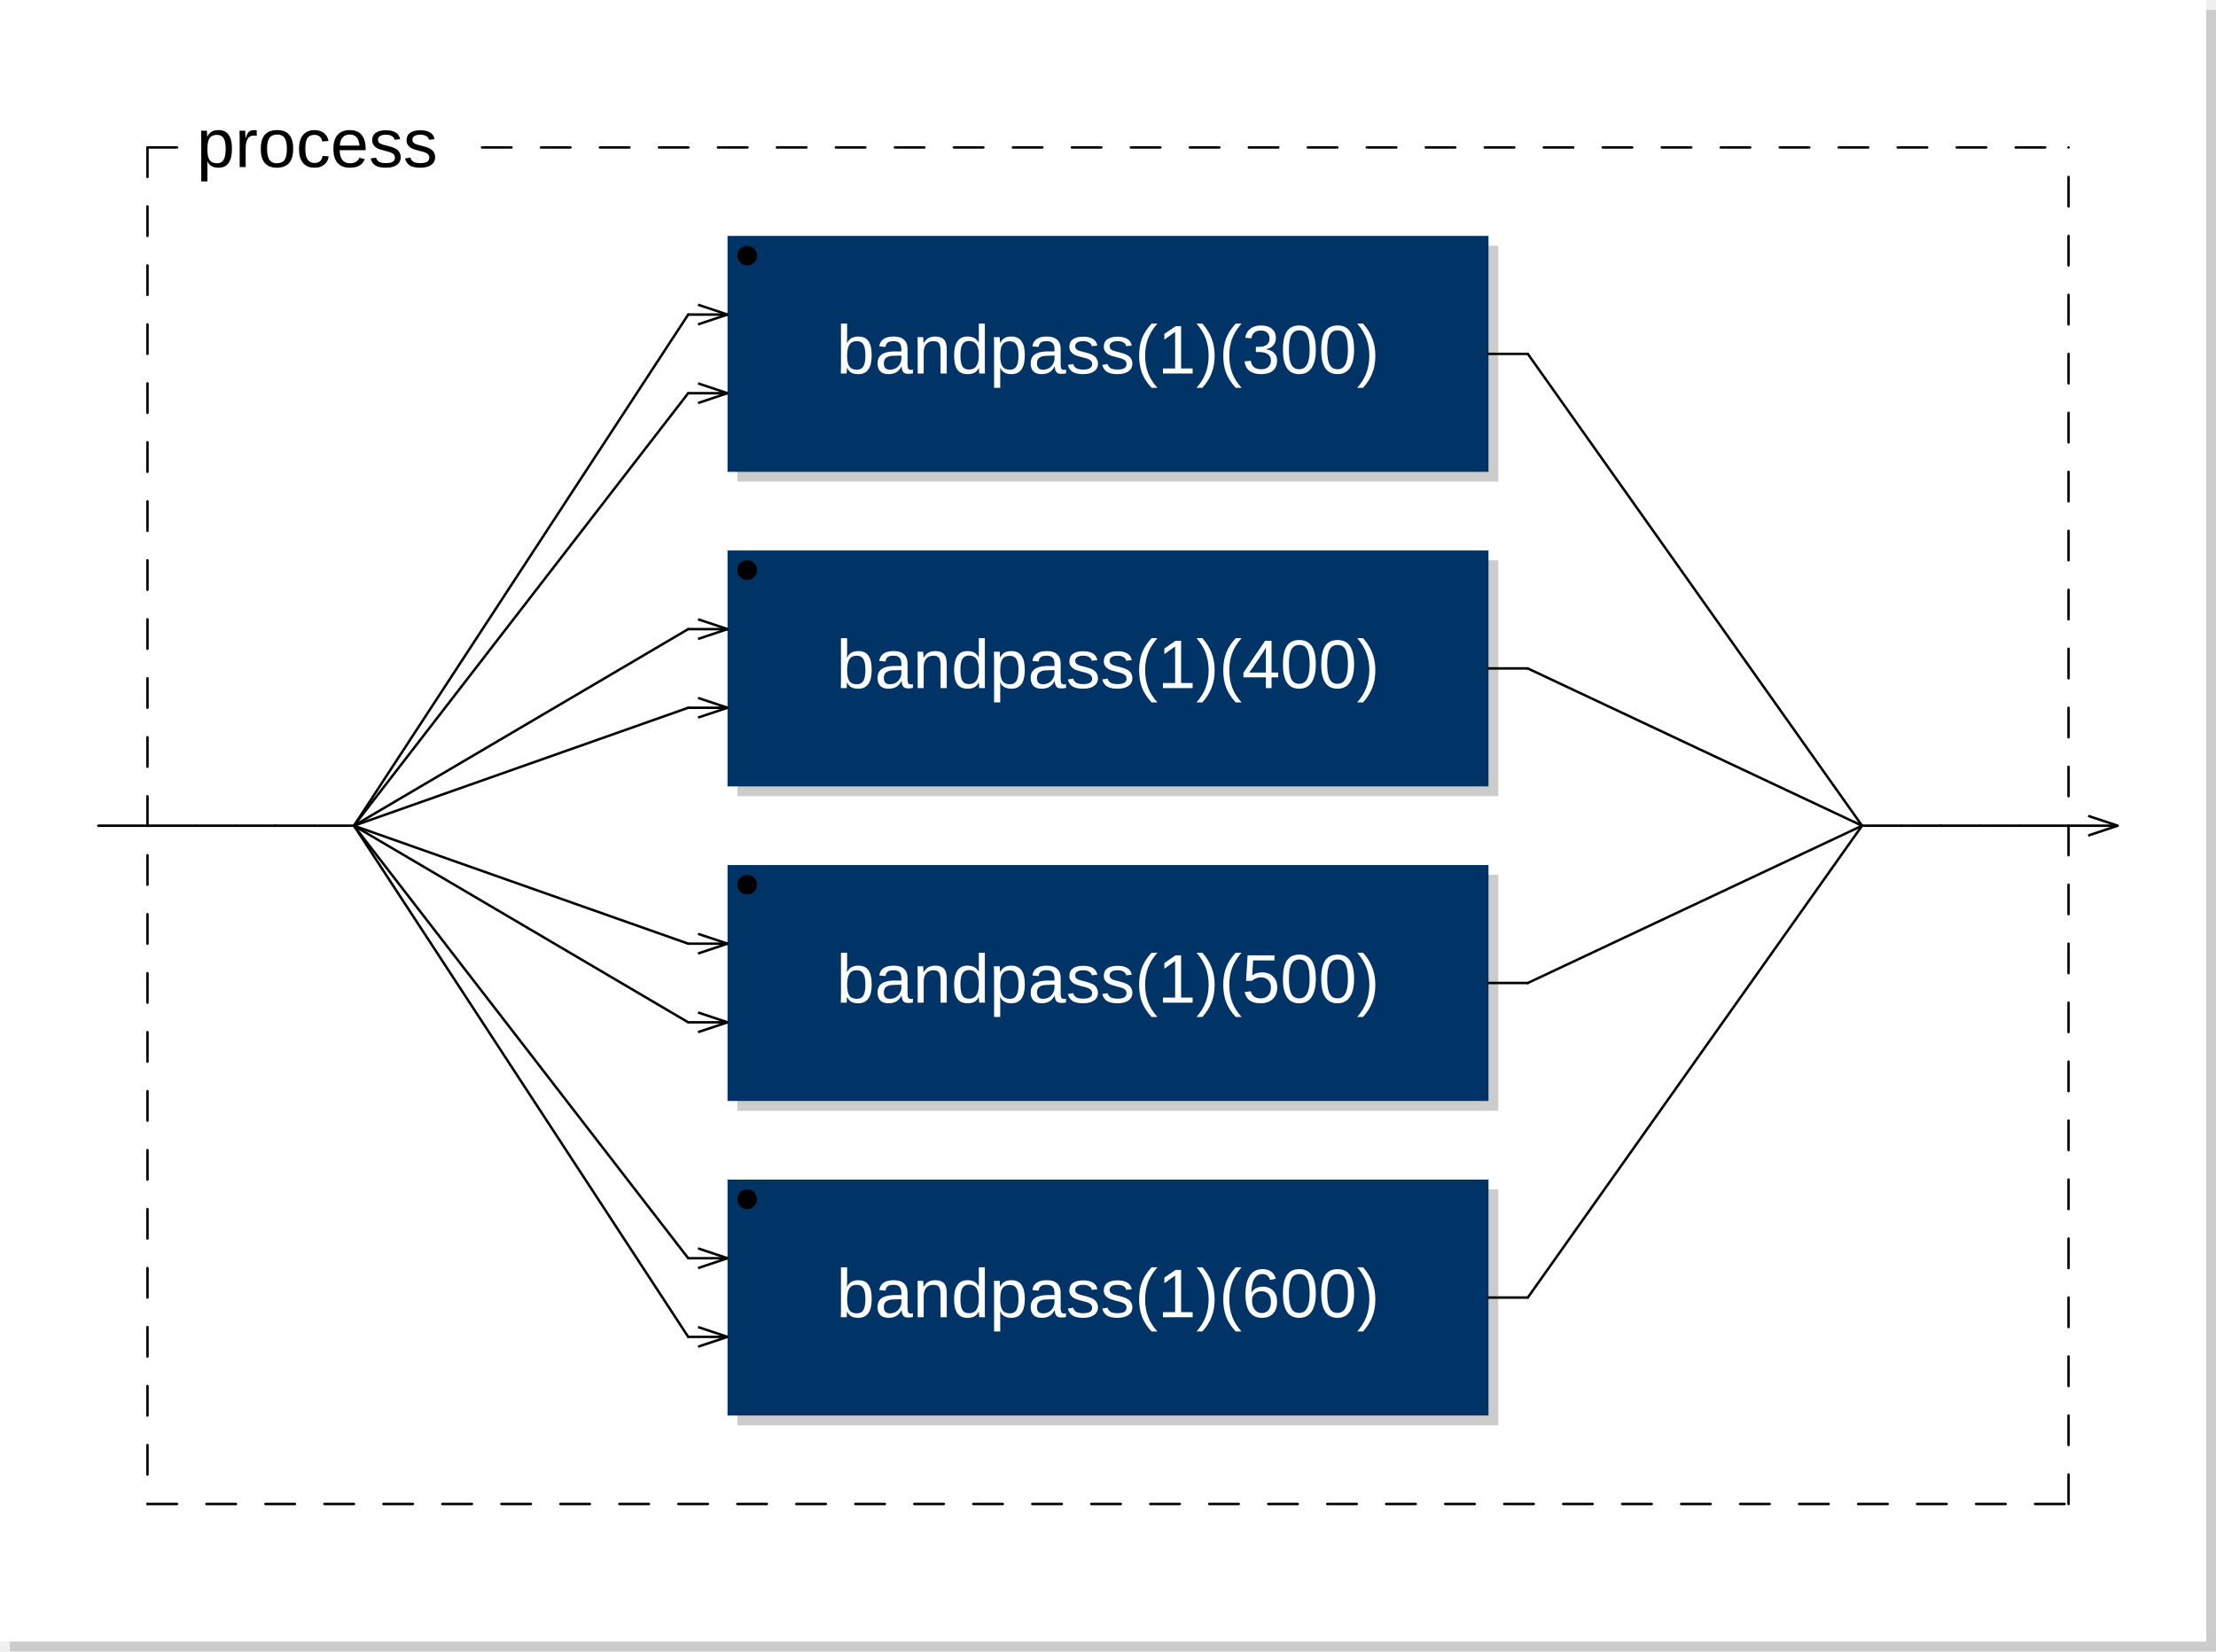
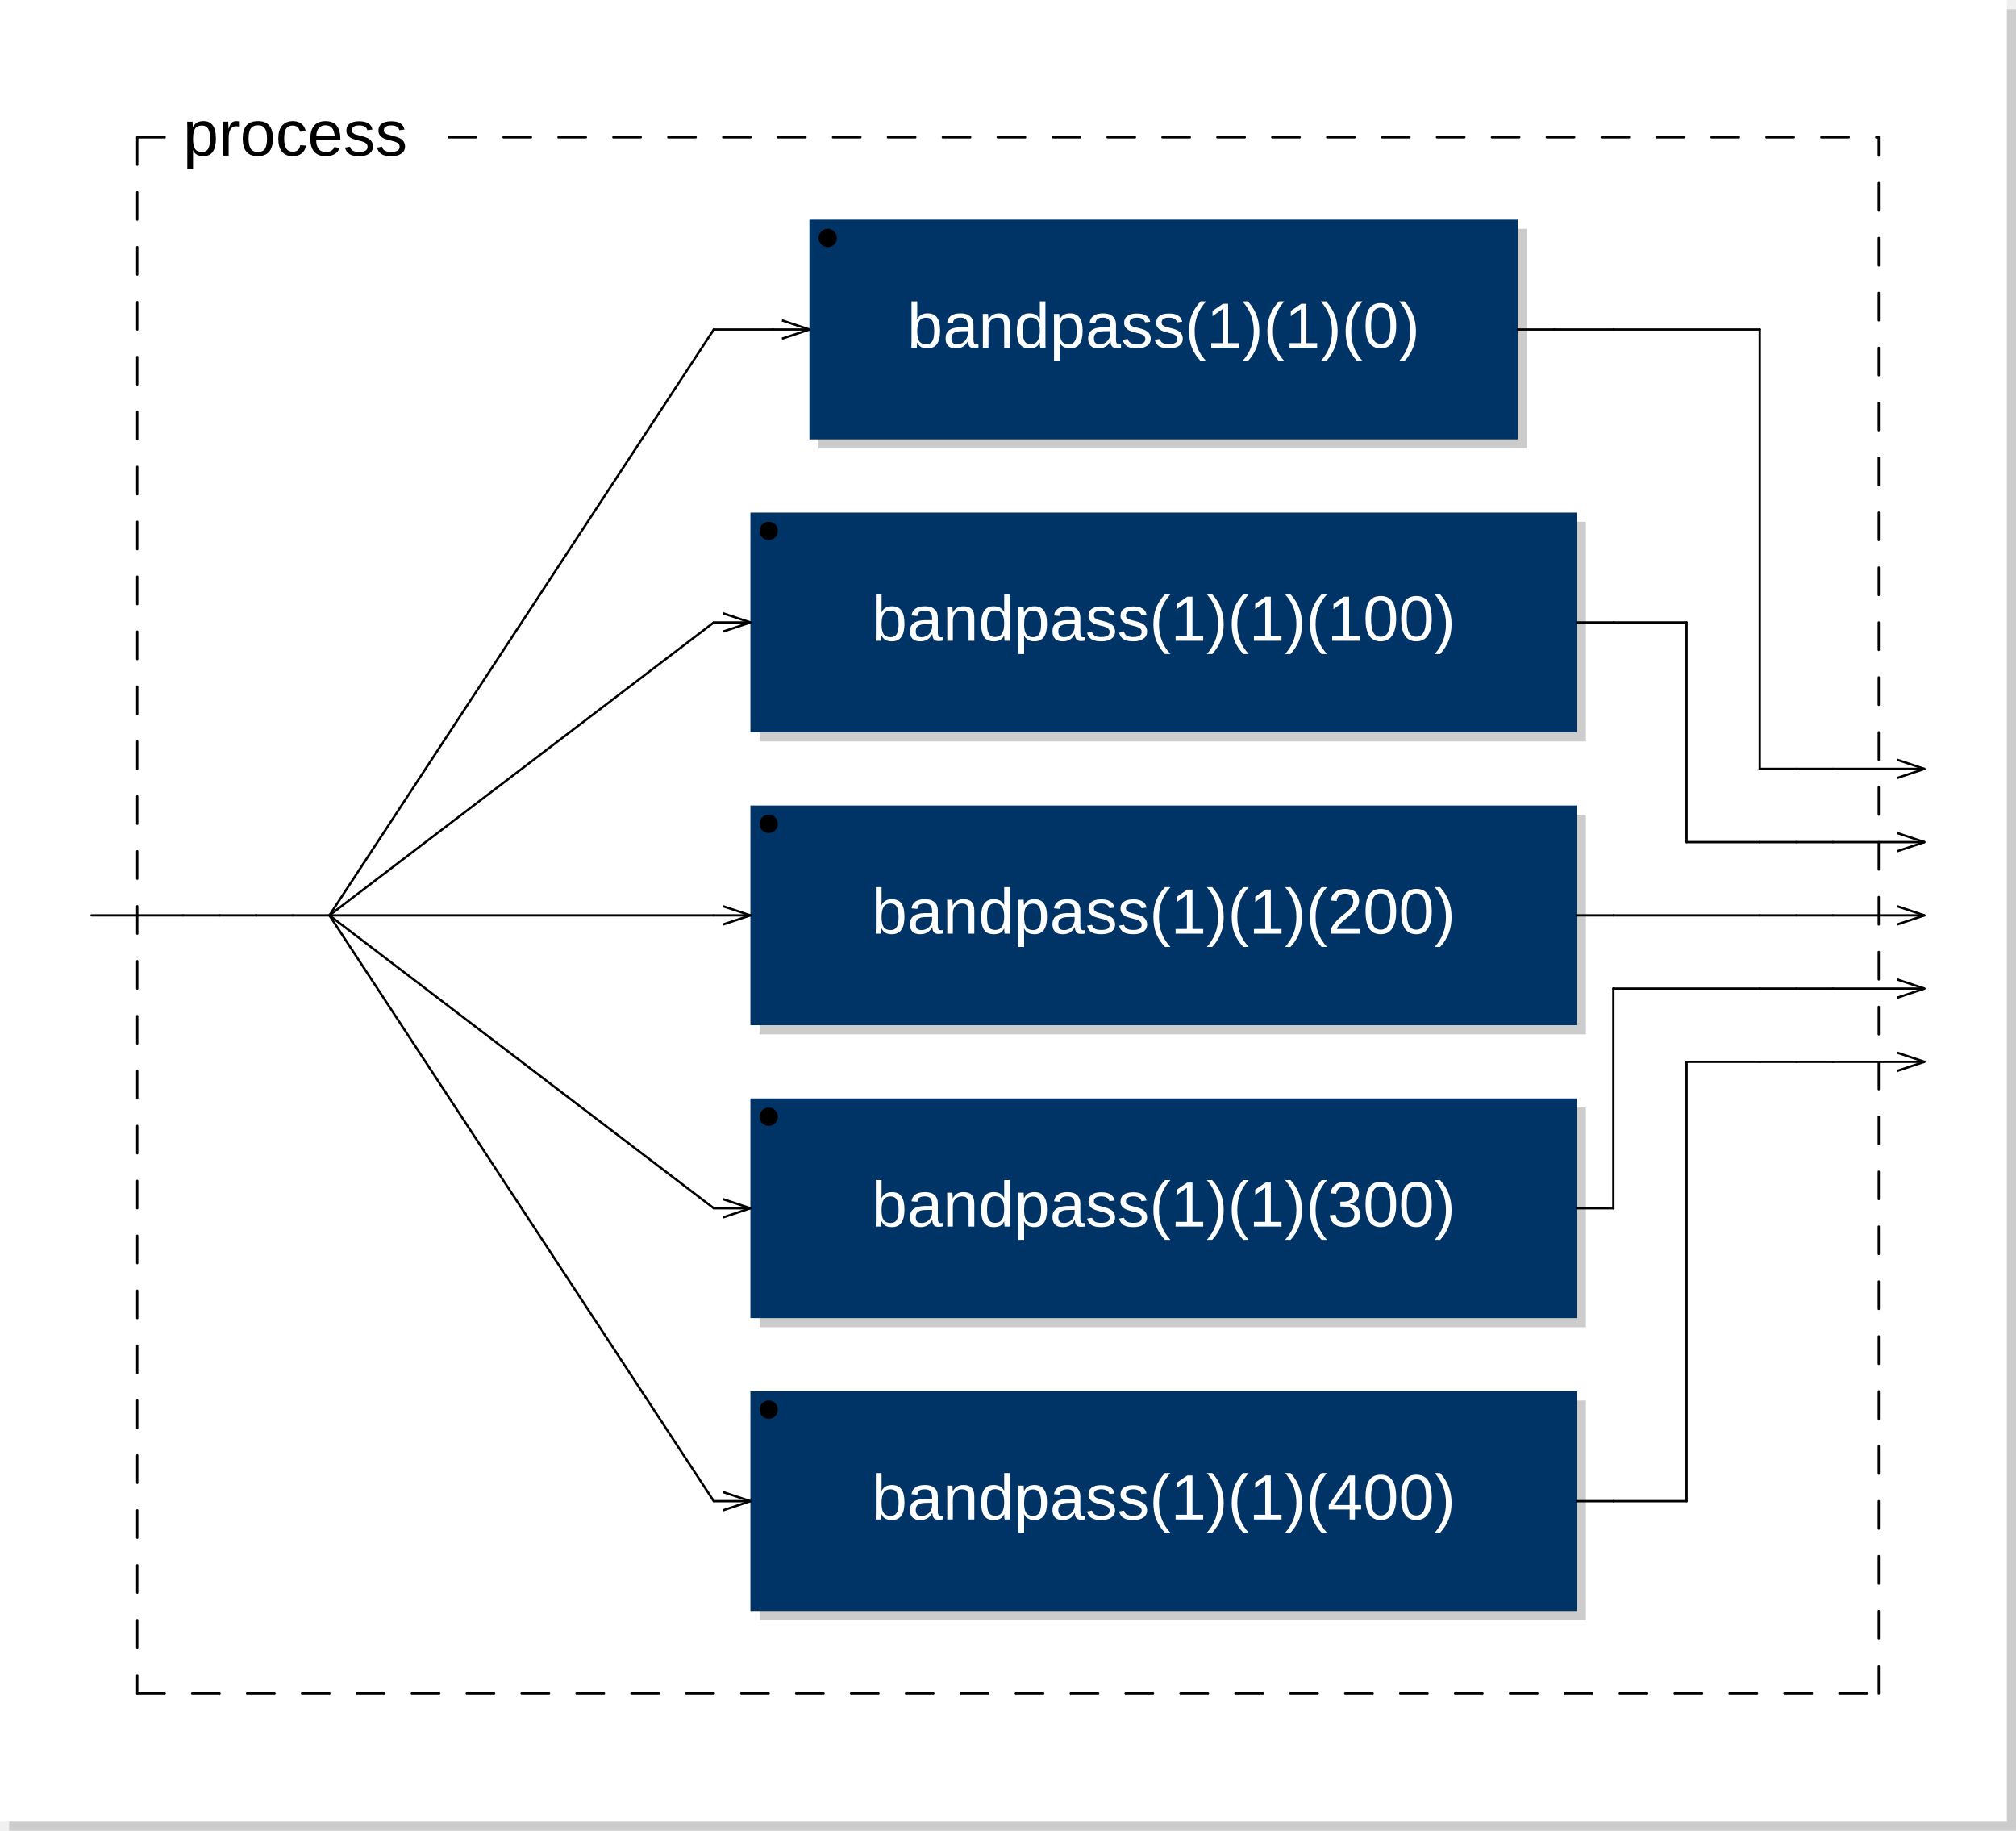
- <svg xmlns="http://www.w3.org/2000/svg" xmlns:xlink="http://www.w3.org/1999/xlink" viewBox="0 0 225.4 168" width="112.7mm" height="84mm" version="1.1">
-   <rect x="1" y="1" width="224.4" height="167" rx="0" ry="0" style="stroke:none;fill:#cccccc;" />
-   <rect x="0" y="0" width="224.4" height="167" rx="0" ry="0" style="stroke:none;fill:#ffffff;" />
+ <svg xmlns="http://www.w3.org/2000/svg" xmlns:xlink="http://www.w3.org/1999/xlink" viewBox="0 0 220.3 200" width="110.15mm" height="100mm" version="1.1">
+   <rect x="1" y="1" width="219.3" height="199" rx="0" ry="0" style="stroke:none;fill:#cccccc;" />
+   <rect x="0" y="0" width="219.3" height="199" rx="0" ry="0" style="stroke:none;fill:#ffffff;" />
  <text x="10" y="7" font-family="Arial" font-size="7" />
-   <a xlink:href="bandpass-0x2abc24276a60.svg">
-     <rect x="75" y="25" width="77.4" height="24" rx="0" ry="0" style="stroke:none;fill:#cccccc;" />
-     <rect x="74" y="24" width="77.4" height="24" rx="0" ry="0" style="stroke:none;fill:#003366;" />
+   <a xlink:href="bandpass-0x2b249443ade0.svg">
+     <rect x="89.45" y="25" width="77.4" height="24" rx="0" ry="0" style="stroke:none;fill:#cccccc;" />
+     <rect x="88.45" y="24" width="77.4" height="24" rx="0" ry="0" style="stroke:none;fill:#003366;" />
  </a>
-   <a xlink:href="bandpass-0x2abc24276a60.svg">
-     <text x="112.7" y="38" font-family="Arial" font-size="7" text-anchor="middle" fill="#FFFFFF">bandpass(1)(300)</text>
+   <a xlink:href="bandpass-0x2b249443ade0.svg">
+     <text x="127.15" y="38" font-family="Arial" font-size="7" text-anchor="middle" fill="#FFFFFF">bandpass(1)(1)(0)</text>
  </a>
-   <circle cx="76" cy="26" r="1" />
-   <line x1="71" y1="31" x2="74" y2="32" transform="rotate(0,74,32)" style="stroke: black; stroke-width:0.25;" />
-   <line x1="71" y1="33" x2="74" y2="32" transform="rotate(0,74,32)" style="stroke: black; stroke-width:0.25;" />
-   <line x1="71" y1="39" x2="74" y2="40" transform="rotate(0,74,40)" style="stroke: black; stroke-width:0.25;" />
-   <line x1="71" y1="41" x2="74" y2="40" transform="rotate(0,74,40)" style="stroke: black; stroke-width:0.25;" />
-   <a xlink:href="bandpass-0x2abc242f0d00.svg">
-     <rect x="75" y="57" width="77.4" height="24" rx="0" ry="0" style="stroke:none;fill:#cccccc;" />
-     <rect x="74" y="56" width="77.4" height="24" rx="0" ry="0" style="stroke:none;fill:#003366;" />
+   <circle cx="90.45" cy="26" r="1" />
+   <line x1="85.45" y1="35" x2="88.45" y2="36" transform="rotate(0,88.45,36)" style="stroke: black; stroke-width:0.25;" />
+   <line x1="85.45" y1="37" x2="88.45" y2="36" transform="rotate(0,88.45,36)" style="stroke: black; stroke-width:0.25;" />
+   <a xlink:href="bandpass-0x2b249443b580.svg">
+     <rect x="83" y="57" width="90.3" height="24" rx="0" ry="0" style="stroke:none;fill:#cccccc;" />
+     <rect x="82" y="56" width="90.3" height="24" rx="0" ry="0" style="stroke:none;fill:#003366;" />
  </a>
-   <a xlink:href="bandpass-0x2abc242f0d00.svg">
-     <text x="112.7" y="70" font-family="Arial" font-size="7" text-anchor="middle" fill="#FFFFFF">bandpass(1)(400)</text>
+   <a xlink:href="bandpass-0x2b249443b580.svg">
+     <text x="127.15" y="70" font-family="Arial" font-size="7" text-anchor="middle" fill="#FFFFFF">bandpass(1)(1)(100)</text>
  </a>
-   <circle cx="76" cy="58" r="1" />
-   <line x1="71" y1="63" x2="74" y2="64" transform="rotate(0,74,64)" style="stroke: black; stroke-width:0.25;" />
-   <line x1="71" y1="65" x2="74" y2="64" transform="rotate(0,74,64)" style="stroke: black; stroke-width:0.25;" />
-   <line x1="71" y1="71" x2="74" y2="72" transform="rotate(0,74,72)" style="stroke: black; stroke-width:0.25;" />
-   <line x1="71" y1="73" x2="74" y2="72" transform="rotate(0,74,72)" style="stroke: black; stroke-width:0.25;" />
-   <a xlink:href="bandpass-0x2abc2436b0b0.svg">
-     <rect x="75" y="89" width="77.4" height="24" rx="0" ry="0" style="stroke:none;fill:#cccccc;" />
-     <rect x="74" y="88" width="77.4" height="24" rx="0" ry="0" style="stroke:none;fill:#003366;" />
+   <circle cx="84" cy="58" r="1" />
+   <line x1="79" y1="67" x2="82" y2="68" transform="rotate(0,82,68)" style="stroke: black; stroke-width:0.25;" />
+   <line x1="79" y1="69" x2="82" y2="68" transform="rotate(0,82,68)" style="stroke: black; stroke-width:0.25;" />
+   <a xlink:href="bandpass-0x2b249443bc60.svg">
+     <rect x="83" y="89" width="90.3" height="24" rx="0" ry="0" style="stroke:none;fill:#cccccc;" />
+     <rect x="82" y="88" width="90.3" height="24" rx="0" ry="0" style="stroke:none;fill:#003366;" />
  </a>
-   <a xlink:href="bandpass-0x2abc2436b0b0.svg">
-     <text x="112.7" y="102" font-family="Arial" font-size="7" text-anchor="middle" fill="#FFFFFF">bandpass(1)(500)</text>
+   <a xlink:href="bandpass-0x2b249443bc60.svg">
+     <text x="127.15" y="102" font-family="Arial" font-size="7" text-anchor="middle" fill="#FFFFFF">bandpass(1)(1)(200)</text>
  </a>
-   <circle cx="76" cy="90" r="1" />
-   <line x1="71" y1="95" x2="74" y2="96" transform="rotate(0,74,96)" style="stroke: black; stroke-width:0.25;" />
-   <line x1="71" y1="97" x2="74" y2="96" transform="rotate(0,74,96)" style="stroke: black; stroke-width:0.25;" />
-   <line x1="71" y1="103" x2="74" y2="104" transform="rotate(0,74,104)" style="stroke: black; stroke-width:0.25;" />
-   <line x1="71" y1="105" x2="74" y2="104" transform="rotate(0,74,104)" style="stroke: black; stroke-width:0.25;" />
-   <a xlink:href="bandpass-0x2abc243e5310.svg">
-     <rect x="75" y="121" width="77.4" height="24" rx="0" ry="0" style="stroke:none;fill:#cccccc;" />
-     <rect x="74" y="120" width="77.4" height="24" rx="0" ry="0" style="stroke:none;fill:#003366;" />
+   <circle cx="84" cy="90" r="1" />
+   <line x1="79" y1="99" x2="82" y2="100" transform="rotate(0,82,100)" style="stroke: black; stroke-width:0.25;" />
+   <line x1="79" y1="101" x2="82" y2="100" transform="rotate(0,82,100)" style="stroke: black; stroke-width:0.25;" />
+   <a xlink:href="bandpass-0x2b249443c300.svg">
+     <rect x="83" y="121" width="90.3" height="24" rx="0" ry="0" style="stroke:none;fill:#cccccc;" />
+     <rect x="82" y="120" width="90.3" height="24" rx="0" ry="0" style="stroke:none;fill:#003366;" />
  </a>
-   <a xlink:href="bandpass-0x2abc243e5310.svg">
-     <text x="112.7" y="134" font-family="Arial" font-size="7" text-anchor="middle" fill="#FFFFFF">bandpass(1)(600)</text>
+   <a xlink:href="bandpass-0x2b249443c300.svg">
+     <text x="127.15" y="134" font-family="Arial" font-size="7" text-anchor="middle" fill="#FFFFFF">bandpass(1)(1)(300)</text>
  </a>
-   <circle cx="76" cy="122" r="1" />
-   <line x1="71" y1="127" x2="74" y2="128" transform="rotate(0,74,128)" style="stroke: black; stroke-width:0.25;" />
-   <line x1="71" y1="129" x2="74" y2="128" transform="rotate(0,74,128)" style="stroke: black; stroke-width:0.25;" />
-   <line x1="71" y1="135" x2="74" y2="136" transform="rotate(0,74,136)" style="stroke: black; stroke-width:0.25;" />
-   <line x1="71" y1="137" x2="74" y2="136" transform="rotate(0,74,136)" style="stroke: black; stroke-width:0.25;" />
-   <line x1="15" y1="15" x2="15" y2="153" style="stroke: black; stroke-linecap:round; stroke-width:0.25; stroke-dasharray:3,3;" />
-   <line x1="15" y1="153" x2="210.4" y2="153" style="stroke: black; stroke-linecap:round; stroke-width:0.25; stroke-dasharray:3,3;" />
-   <line x1="210.4" y1="153" x2="210.4" y2="15" style="stroke: black; stroke-linecap:round; stroke-width:0.25; stroke-dasharray:3,3;" />
+   <circle cx="84" cy="122" r="1" />
+   <line x1="79" y1="131" x2="82" y2="132" transform="rotate(0,82,132)" style="stroke: black; stroke-width:0.25;" />
+   <line x1="79" y1="133" x2="82" y2="132" transform="rotate(0,82,132)" style="stroke: black; stroke-width:0.25;" />
+   <a xlink:href="bandpass-0x2b249443ca00.svg">
+     <rect x="83" y="153" width="90.3" height="24" rx="0" ry="0" style="stroke:none;fill:#cccccc;" />
+     <rect x="82" y="152" width="90.3" height="24" rx="0" ry="0" style="stroke:none;fill:#003366;" />
+   </a>
+   <a xlink:href="bandpass-0x2b249443ca00.svg">
+     <text x="127.15" y="166" font-family="Arial" font-size="7" text-anchor="middle" fill="#FFFFFF">bandpass(1)(1)(400)</text>
+   </a>
+   <circle cx="84" cy="154" r="1" />
+   <line x1="79" y1="163" x2="82" y2="164" transform="rotate(0,82,164)" style="stroke: black; stroke-width:0.25;" />
+   <line x1="79" y1="165" x2="82" y2="164" transform="rotate(0,82,164)" style="stroke: black; stroke-width:0.25;" />
+   <line x1="15" y1="15" x2="15" y2="185" style="stroke: black; stroke-linecap:round; stroke-width:0.25; stroke-dasharray:3,3;" />
+   <line x1="15" y1="185" x2="205.3" y2="185" style="stroke: black; stroke-linecap:round; stroke-width:0.25; stroke-dasharray:3,3;" />
+   <line x1="205.3" y1="185" x2="205.3" y2="15" style="stroke: black; stroke-linecap:round; stroke-width:0.25; stroke-dasharray:3,3;" />
  <line x1="15" y1="15" x2="20" y2="15" style="stroke: black; stroke-linecap:round; stroke-width:0.25; stroke-dasharray:3,3;" />
-   <line x1="49.025" y1="15" x2="210.4" y2="15" style="stroke: black; stroke-linecap:round; stroke-width:0.25; stroke-dasharray:3,3;" />
+   <line x1="49.025" y1="15" x2="205.3" y2="15" style="stroke: black; stroke-linecap:round; stroke-width:0.25; stroke-dasharray:3,3;" />
  <text x="20" y="17" font-family="Arial" font-size="7">process</text>
-   <line x1="212.4" y1="83" x2="215.4" y2="84" transform="rotate(0,215.4,84)" style="stroke: black; stroke-width:0.25;" />
-   <line x1="212.4" y1="85" x2="215.4" y2="84" transform="rotate(0,215.4,84)" style="stroke: black; stroke-width:0.25;" />
-   <line x1="10" y1="84" x2="20" y2="84" style="stroke:black; stroke-linecap:round; stroke-width:0.25;" />
-   <line x1="20" y1="84" x2="24" y2="84" style="stroke:black; stroke-linecap:round; stroke-width:0.25;" />
-   <line x1="24" y1="84" x2="28" y2="84" style="stroke:black; stroke-linecap:round; stroke-width:0.25;" />
-   <line x1="28" y1="84" x2="28" y2="84" style="stroke:black; stroke-linecap:round; stroke-width:0.25;" />
-   <line x1="28" y1="84" x2="32" y2="84" style="stroke:black; stroke-linecap:round; stroke-width:0.25;" />
-   <line x1="32" y1="84" x2="36" y2="84" style="stroke:black; stroke-linecap:round; stroke-width:0.25;" />
-   <line x1="36" y1="84" x2="70" y2="32" style="stroke:black; stroke-linecap:round; stroke-width:0.25;" />
-   <line x1="36" y1="84" x2="70" y2="40" style="stroke:black; stroke-linecap:round; stroke-width:0.25;" />
-   <line x1="36" y1="84" x2="70" y2="64" style="stroke:black; stroke-linecap:round; stroke-width:0.25;" />
-   <line x1="36" y1="84" x2="70" y2="72" style="stroke:black; stroke-linecap:round; stroke-width:0.25;" />
-   <line x1="36" y1="84" x2="70" y2="96" style="stroke:black; stroke-linecap:round; stroke-width:0.25;" />
-   <line x1="36" y1="84" x2="70" y2="104" style="stroke:black; stroke-linecap:round; stroke-width:0.25;" />
-   <line x1="36" y1="84" x2="70" y2="128" style="stroke:black; stroke-linecap:round; stroke-width:0.25;" />
-   <line x1="36" y1="84" x2="70" y2="136" style="stroke:black; stroke-linecap:round; stroke-width:0.25;" />
-   <line x1="70" y1="32" x2="74" y2="32" style="stroke:black; stroke-linecap:round; stroke-width:0.25;" />
-   <line x1="70" y1="40" x2="74" y2="40" style="stroke:black; stroke-linecap:round; stroke-width:0.25;" />
-   <line x1="70" y1="64" x2="74" y2="64" style="stroke:black; stroke-linecap:round; stroke-width:0.25;" />
-   <line x1="70" y1="72" x2="74" y2="72" style="stroke:black; stroke-linecap:round; stroke-width:0.25;" />
-   <line x1="70" y1="96" x2="74" y2="96" style="stroke:black; stroke-linecap:round; stroke-width:0.25;" />
-   <line x1="70" y1="104" x2="74" y2="104" style="stroke:black; stroke-linecap:round; stroke-width:0.25;" />
-   <line x1="70" y1="128" x2="74" y2="128" style="stroke:black; stroke-linecap:round; stroke-width:0.25;" />
-   <line x1="70" y1="136" x2="74" y2="136" style="stroke:black; stroke-linecap:round; stroke-width:0.25;" />
-   <line x1="151.4" y1="36" x2="155.4" y2="36" style="stroke:black; stroke-linecap:round; stroke-width:0.25;" />
-   <line x1="151.4" y1="68" x2="155.4" y2="68" style="stroke:black; stroke-linecap:round; stroke-width:0.25;" />
-   <line x1="151.4" y1="100" x2="155.4" y2="100" style="stroke:black; stroke-linecap:round; stroke-width:0.25;" />
-   <line x1="151.4" y1="132" x2="155.4" y2="132" style="stroke:black; stroke-linecap:round; stroke-width:0.25;" />
-   <line x1="155.4" y1="36" x2="189.4" y2="84" style="stroke:black; stroke-linecap:round; stroke-width:0.25;" />
-   <line x1="155.4" y1="68" x2="189.4" y2="84" style="stroke:black; stroke-linecap:round; stroke-width:0.25;" />
-   <line x1="155.4" y1="100" x2="189.4" y2="84" style="stroke:black; stroke-linecap:round; stroke-width:0.25;" />
-   <line x1="155.4" y1="132" x2="189.4" y2="84" style="stroke:black; stroke-linecap:round; stroke-width:0.25;" />
-   <line x1="189.4" y1="84" x2="193.4" y2="84" style="stroke:black; stroke-linecap:round; stroke-width:0.25;" />
-   <line x1="193.4" y1="84" x2="197.4" y2="84" style="stroke:black; stroke-linecap:round; stroke-width:0.25;" />
-   <line x1="197.4" y1="84" x2="197.4" y2="84" style="stroke:black; stroke-linecap:round; stroke-width:0.25;" />
-   <line x1="197.4" y1="84" x2="201.4" y2="84" style="stroke:black; stroke-linecap:round; stroke-width:0.25;" />
-   <line x1="201.4" y1="84" x2="205.4" y2="84" style="stroke:black; stroke-linecap:round; stroke-width:0.25;" />
-   <line x1="205.4" y1="84" x2="215.4" y2="84" style="stroke:black; stroke-linecap:round; stroke-width:0.25;" />
+   <line x1="207.3" y1="83" x2="210.3" y2="84" transform="rotate(0,210.3,84)" style="stroke: black; stroke-width:0.25;" />
+   <line x1="207.3" y1="85" x2="210.3" y2="84" transform="rotate(0,210.3,84)" style="stroke: black; stroke-width:0.25;" />
+   <line x1="207.3" y1="91" x2="210.3" y2="92" transform="rotate(0,210.3,92)" style="stroke: black; stroke-width:0.25;" />
+   <line x1="207.3" y1="93" x2="210.3" y2="92" transform="rotate(0,210.3,92)" style="stroke: black; stroke-width:0.25;" />
+   <line x1="207.3" y1="99" x2="210.3" y2="100" transform="rotate(0,210.3,100)" style="stroke: black; stroke-width:0.25;" />
+   <line x1="207.3" y1="101" x2="210.3" y2="100" transform="rotate(0,210.3,100)" style="stroke: black; stroke-width:0.25;" />
+   <line x1="207.3" y1="107" x2="210.3" y2="108" transform="rotate(0,210.3,108)" style="stroke: black; stroke-width:0.25;" />
+   <line x1="207.3" y1="109" x2="210.3" y2="108" transform="rotate(0,210.3,108)" style="stroke: black; stroke-width:0.25;" />
+   <line x1="207.3" y1="115" x2="210.3" y2="116" transform="rotate(0,210.3,116)" style="stroke: black; stroke-width:0.25;" />
+   <line x1="207.3" y1="117" x2="210.3" y2="116" transform="rotate(0,210.3,116)" style="stroke: black; stroke-width:0.25;" />
+   <line x1="10" y1="100" x2="20" y2="100" style="stroke:black; stroke-linecap:round; stroke-width:0.25;" />
+   <line x1="20" y1="100" x2="24" y2="100" style="stroke:black; stroke-linecap:round; stroke-width:0.25;" />
+   <line x1="24" y1="100" x2="28" y2="100" style="stroke:black; stroke-linecap:round; stroke-width:0.25;" />
+   <line x1="28" y1="100" x2="28" y2="100" style="stroke:black; stroke-linecap:round; stroke-width:0.25;" />
+   <line x1="28" y1="100" x2="32" y2="100" style="stroke:black; stroke-linecap:round; stroke-width:0.25;" />
+   <line x1="32" y1="100" x2="36" y2="100" style="stroke:black; stroke-linecap:round; stroke-width:0.25;" />
+   <line x1="36" y1="100" x2="78" y2="36" style="stroke:black; stroke-linecap:round; stroke-width:0.25;" />
+   <line x1="36" y1="100" x2="78" y2="68" style="stroke:black; stroke-linecap:round; stroke-width:0.25;" />
+   <line x1="36" y1="100" x2="78" y2="100" style="stroke:black; stroke-linecap:round; stroke-width:0.25;" />
+   <line x1="36" y1="100" x2="78" y2="132" style="stroke:black; stroke-linecap:round; stroke-width:0.25;" />
+   <line x1="36" y1="100" x2="78" y2="164" style="stroke:black; stroke-linecap:round; stroke-width:0.25;" />
+   <line x1="78" y1="36" x2="84.45" y2="36" style="stroke:black; stroke-linecap:round; stroke-width:0.25;" />
+   <line x1="78" y1="68" x2="82" y2="68" style="stroke:black; stroke-linecap:round; stroke-width:0.25;" />
+   <line x1="78" y1="100" x2="82" y2="100" style="stroke:black; stroke-linecap:round; stroke-width:0.25;" />
+   <line x1="78" y1="132" x2="82" y2="132" style="stroke:black; stroke-linecap:round; stroke-width:0.25;" />
+   <line x1="78" y1="164" x2="82" y2="164" style="stroke:black; stroke-linecap:round; stroke-width:0.25;" />
+   <line x1="84.45" y1="36" x2="88.45" y2="36" style="stroke:black; stroke-linecap:round; stroke-width:0.25;" />
+   <line x1="165.85" y1="36" x2="169.85" y2="36" style="stroke:black; stroke-linecap:round; stroke-width:0.25;" />
+   <line x1="169.85" y1="36" x2="176.3" y2="36" style="stroke:black; stroke-linecap:round; stroke-width:0.25;" />
+   <line x1="172.3" y1="68" x2="176.3" y2="68" style="stroke:black; stroke-linecap:round; stroke-width:0.25;" />
+   <line x1="172.3" y1="100" x2="176.3" y2="100" style="stroke:black; stroke-linecap:round; stroke-width:0.25;" />
+   <line x1="172.3" y1="132" x2="176.3" y2="132" style="stroke:black; stroke-linecap:round; stroke-width:0.25;" />
+   <line x1="172.3" y1="164" x2="176.3" y2="164" style="stroke:black; stroke-linecap:round; stroke-width:0.25;" />
+   <line x1="176.3" y1="36" x2="192.3" y2="36" style="stroke:black; stroke-linecap:round; stroke-width:0.25;" />
+   <line x1="176.3" y1="68" x2="184.3" y2="68" style="stroke:black; stroke-linecap:round; stroke-width:0.25;" />
+   <line x1="176.3" y1="100" x2="192.3" y2="100" style="stroke:black; stroke-linecap:round; stroke-width:0.25;" />
+   <line x1="176.3" y1="108" x2="192.3" y2="108" style="stroke:black; stroke-linecap:round; stroke-width:0.25;" />
+   <line x1="176.3" y1="132" x2="176.3" y2="108" style="stroke:black; stroke-linecap:round; stroke-width:0.25;" />
+   <line x1="176.3" y1="132" x2="176.3" y2="132" style="stroke:black; stroke-linecap:round; stroke-width:0.25;" />
+   <line x1="176.3" y1="164" x2="184.3" y2="164" style="stroke:black; stroke-linecap:round; stroke-width:0.25;" />
+   <line x1="184.3" y1="68" x2="184.3" y2="92" style="stroke:black; stroke-linecap:round; stroke-width:0.25;" />
+   <line x1="184.3" y1="92" x2="192.3" y2="92" style="stroke:black; stroke-linecap:round; stroke-width:0.25;" />
+   <line x1="184.3" y1="116" x2="192.3" y2="116" style="stroke:black; stroke-linecap:round; stroke-width:0.25;" />
+   <line x1="184.3" y1="164" x2="184.3" y2="116" style="stroke:black; stroke-linecap:round; stroke-width:0.25;" />
+   <line x1="192.3" y1="36" x2="192.3" y2="84" style="stroke:black; stroke-linecap:round; stroke-width:0.25;" />
+   <line x1="192.3" y1="84" x2="192.3" y2="84" style="stroke:black; stroke-linecap:round; stroke-width:0.25;" />
+   <line x1="192.3" y1="84" x2="196.3" y2="84" style="stroke:black; stroke-linecap:round; stroke-width:0.25;" />
+   <line x1="192.3" y1="92" x2="196.3" y2="92" style="stroke:black; stroke-linecap:round; stroke-width:0.25;" />
+   <line x1="192.3" y1="100" x2="196.3" y2="100" style="stroke:black; stroke-linecap:round; stroke-width:0.25;" />
+   <line x1="192.3" y1="108" x2="196.3" y2="108" style="stroke:black; stroke-linecap:round; stroke-width:0.25;" />
+   <line x1="192.3" y1="116" x2="196.3" y2="116" style="stroke:black; stroke-linecap:round; stroke-width:0.25;" />
+   <line x1="196.3" y1="84" x2="200.3" y2="84" style="stroke:black; stroke-linecap:round; stroke-width:0.25;" />
+   <line x1="196.3" y1="92" x2="200.3" y2="92" style="stroke:black; stroke-linecap:round; stroke-width:0.25;" />
+   <line x1="196.3" y1="100" x2="200.3" y2="100" style="stroke:black; stroke-linecap:round; stroke-width:0.25;" />
+   <line x1="196.3" y1="108" x2="200.3" y2="108" style="stroke:black; stroke-linecap:round; stroke-width:0.25;" />
+   <line x1="196.3" y1="116" x2="200.3" y2="116" style="stroke:black; stroke-linecap:round; stroke-width:0.25;" />
+   <line x1="200.3" y1="84" x2="210.3" y2="84" style="stroke:black; stroke-linecap:round; stroke-width:0.25;" />
+   <line x1="200.3" y1="92" x2="210.3" y2="92" style="stroke:black; stroke-linecap:round; stroke-width:0.25;" />
+   <line x1="200.3" y1="100" x2="210.3" y2="100" style="stroke:black; stroke-linecap:round; stroke-width:0.25;" />
+   <line x1="200.3" y1="108" x2="210.3" y2="108" style="stroke:black; stroke-linecap:round; stroke-width:0.25;" />
+   <line x1="200.3" y1="116" x2="210.3" y2="116" style="stroke:black; stroke-linecap:round; stroke-width:0.25;" />
</svg>
